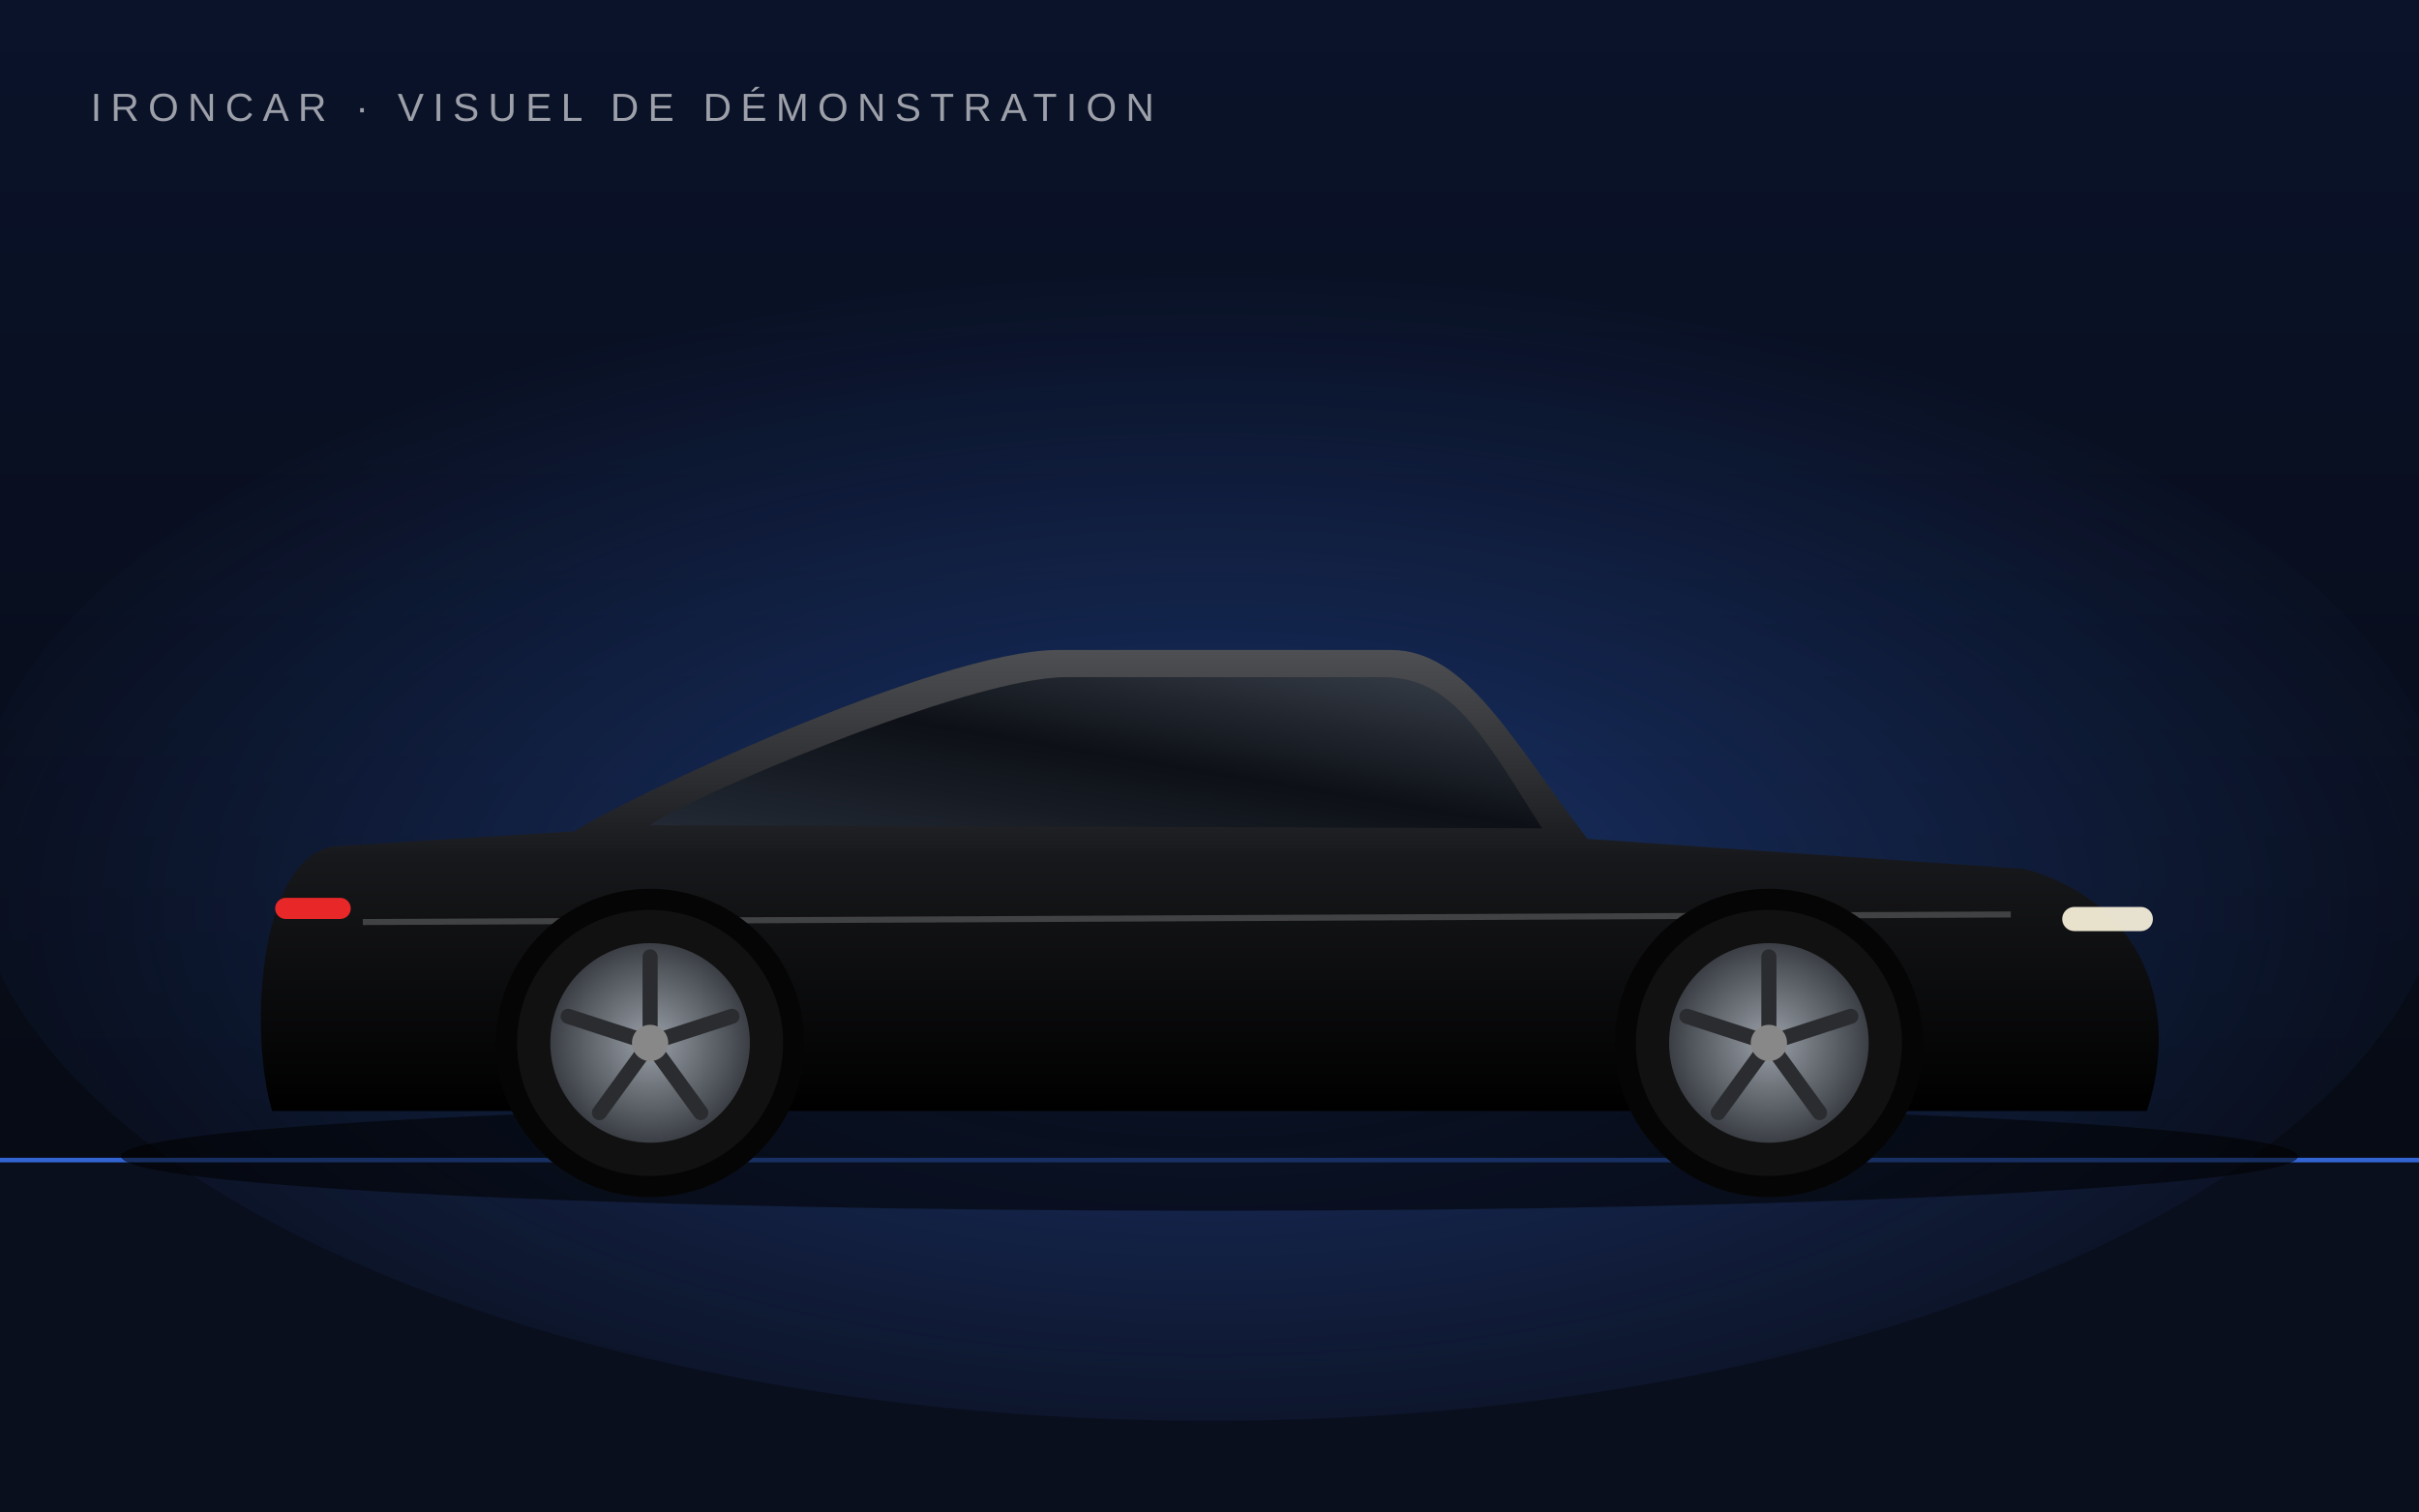
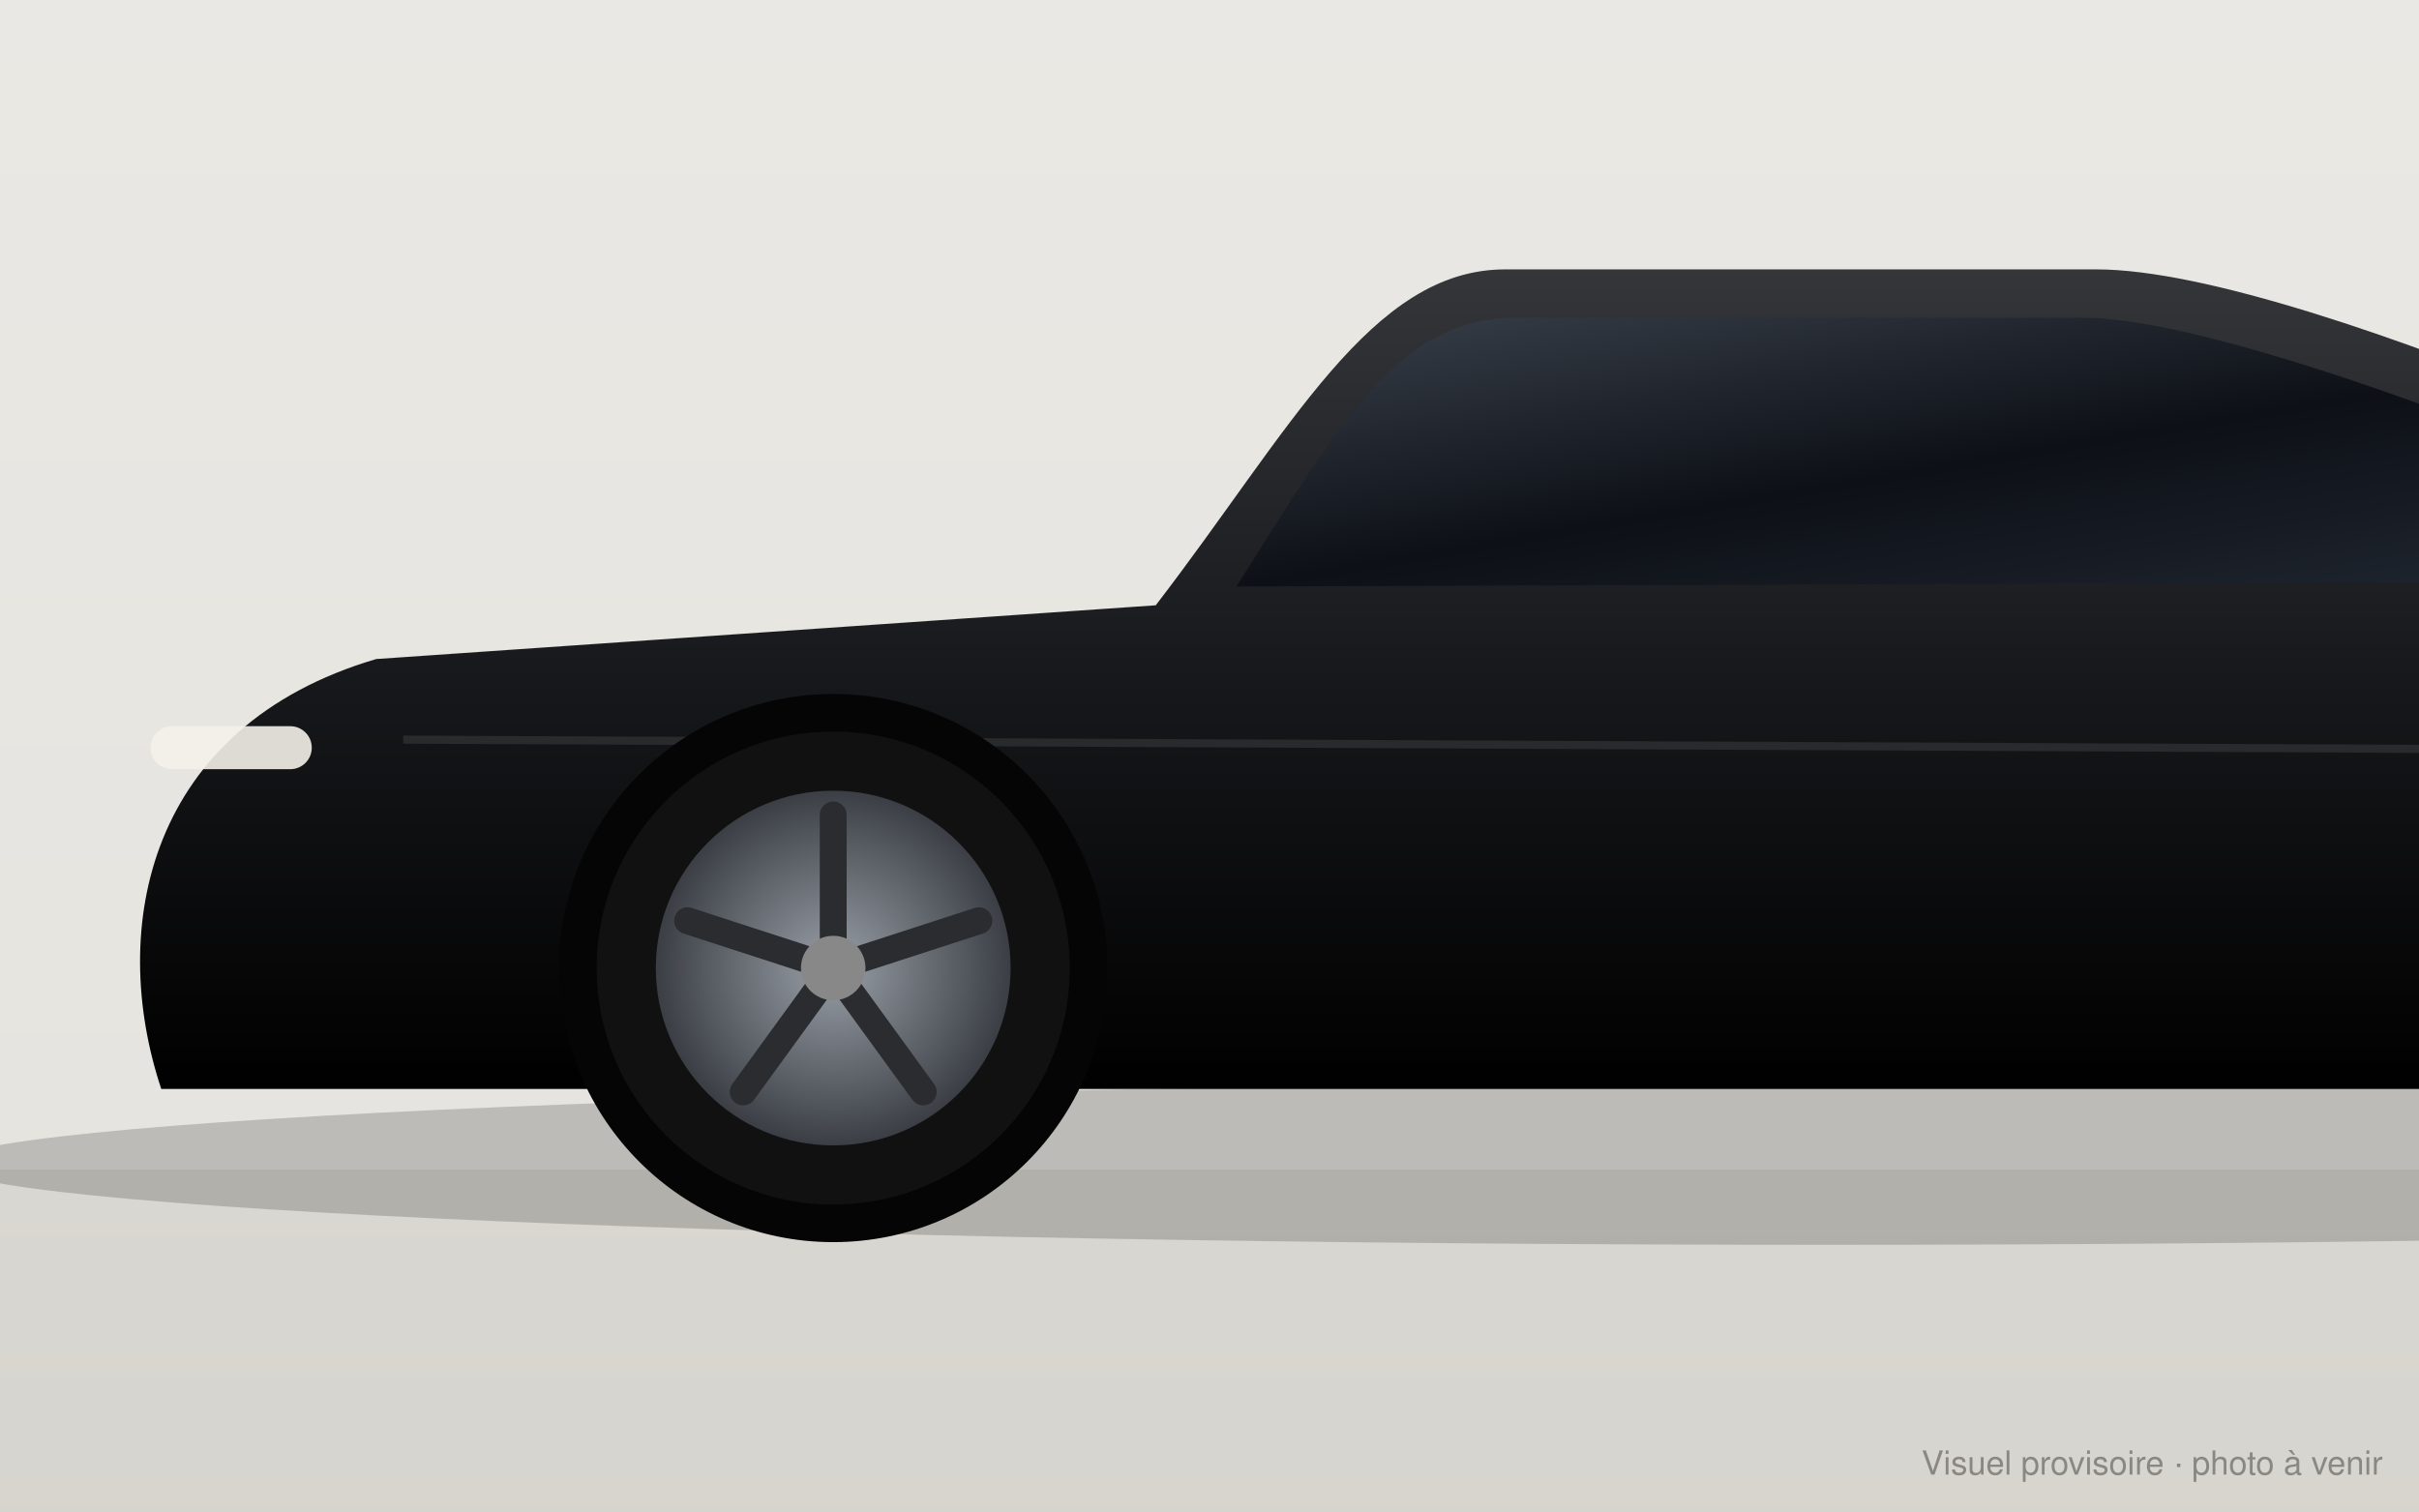
- <svg xmlns="http://www.w3.org/2000/svg" viewBox="0 0 1600 1000" width="1600" height="1000">
+ <svg xmlns="http://www.w3.org/2000/svg" viewBox="120 330 900 562" width="1600" height="1000">
  <defs>
-     <linearGradient id="bg" x1="0" y1="0" x2="0" y2="1">
-       <stop offset="0" stop-color="#0b1530" />
-       <stop offset="1" stop-color="#050608" />
+     <linearGradient id="wall" x1="0" y1="0" x2="0" y2="1">
+       <stop offset="0" stop-color="#eeede9" />
+       <stop offset="1" stop-color="#e2e0db" />
    </linearGradient>
-     <radialGradient id="spot" cx=".5" cy=".55" r=".55">
-       <stop offset="0" stop-color="#3d7bff" stop-opacity=".35" />
-       <stop offset="1" stop-color="#3d7bff" stop-opacity="0" />
-     </radialGradient>
+     <linearGradient id="floor" x1="0" y1="0" x2="0" y2="1">
+       <stop offset="0" stop-color="#d9d7d1" />
+       <stop offset="1" stop-color="#cfcdc6" />
+     </linearGradient>
  </defs>
-   <rect x="-200" y="-200" width="2000" height="1400" fill="url(#bg)" />
-   <rect x="-200" y="765" width="2000" height="500" fill="#0a0f1e" />
-   <ellipse cx="800" cy="560" rx="820" ry="380" fill="url(#spot)" />
-   <rect x="-200" y="766" width="2000" height="3" fill="#3d7bff" opacity=".8" />
-   <g transform="translate(1600 0) scale(-1 1)">
+   <rect x="-200" y="-200" width="2000" height="1400" fill="url(#wall)" />
+   <rect x="-200" y="765" width="2000" height="500" fill="url(#floor)" />
+   <g>
    <defs>
      <linearGradient id="paint" x1="0" y1="0" x2="0" y2="1">
-         <stop offset="0" stop-color="#4e4f52" />
-         <stop offset=".45" stop-color="#17181b" />
+         <stop offset="0" stop-color="#353639" />
+         <stop offset=".5" stop-color="#17181b" />
        <stop offset="1" stop-color="#000000" />
      </linearGradient>
      <linearGradient id="glass" x1="0" y1="0" x2="1" y2="1">
        <stop offset="0" stop-color="#3a414c" />
        <stop offset=".5" stop-color="#0d1016" />
        <stop offset="1" stop-color="#232a35" />
      </linearGradient>
      <radialGradient id="rim">
        <stop offset="0" stop-color="#9aa0a8" />
        <stop offset="1" stop-color="#3b3f45" />
      </radialGradient>
    </defs>
-     <ellipse cx="800" cy="765" rx="720" ry="36" fill="#000" opacity=".55" />
+     <ellipse cx="800" cy="763" rx="700" ry="30" fill="#000" opacity=".18" />
    <path d="M180,735 C160,675 175,600 260,575     L550,555 C600,490 630,430 680,430     L900,430 C980,430 1190,530 1220,550     L1380,560 C1430,570 1435,685 1420,735 Z" fill="url(#paint)" />
    <path d="M580,548 C620,485 640,448 685,448     L895,448 C960,448 1150,530 1170,546 Z" fill="url(#glass)" />
-     <path d="M270,605 L1360,610" stroke="#717275" stroke-opacity=".5" stroke-width="4" />
-     <rect x="176" y="600" width="60" height="16" rx="8" fill="#fff7e0" opacity=".9" />
-     <rect x="1368" y="594" width="50" height="14" rx="7" fill="#ff2a2a" opacity=".9" />
+     <path d="M270,605 L1360,610" stroke="#535457" stroke-opacity=".35" stroke-width="3" />
+     <rect x="176" y="600" width="60" height="16" rx="8" fill="#f4f1ea" opacity=".9" />
+     <rect x="1368" y="594" width="50" height="14" rx="7" fill="#9c1c1c" opacity=".85" />
    <circle cx="430" cy="690" r="102" fill="#050505" />
    <circle cx="430" cy="690" r="88" fill="#111" />
    <circle cx="430" cy="690" r="66" fill="url(#rim)" />
    <rect x="425" y="628" width="10" height="58" rx="5" fill="#2a2c30" transform="rotate(0 430 690)" />
    <rect x="425" y="628" width="10" height="58" rx="5" fill="#2a2c30" transform="rotate(72 430 690)" />
    <rect x="425" y="628" width="10" height="58" rx="5" fill="#2a2c30" transform="rotate(144 430 690)" />
    <rect x="425" y="628" width="10" height="58" rx="5" fill="#2a2c30" transform="rotate(216 430 690)" />
    <rect x="425" y="628" width="10" height="58" rx="5" fill="#2a2c30" transform="rotate(288 430 690)" />
    <circle cx="430" cy="690" r="12" fill="#888" />
    <circle cx="1170" cy="690" r="102" fill="#050505" />
    <circle cx="1170" cy="690" r="88" fill="#111" />
    <circle cx="1170" cy="690" r="66" fill="url(#rim)" />
    <rect x="1165" y="628" width="10" height="58" rx="5" fill="#2a2c30" transform="rotate(0 1170 690)" />
    <rect x="1165" y="628" width="10" height="58" rx="5" fill="#2a2c30" transform="rotate(72 1170 690)" />
    <rect x="1165" y="628" width="10" height="58" rx="5" fill="#2a2c30" transform="rotate(144 1170 690)" />
    <rect x="1165" y="628" width="10" height="58" rx="5" fill="#2a2c30" transform="rotate(216 1170 690)" />
    <rect x="1165" y="628" width="10" height="58" rx="5" fill="#2a2c30" transform="rotate(288 1170 690)" />
    <circle cx="1170" cy="690" r="12" fill="#888" />
  </g>
-   <text x="60" y="80" font-family="Arial, sans-serif" font-size="26" letter-spacing="6" fill="#fff" opacity=".6">IRONCAR · VISUEL DE DÉMONSTRATION</text>
+   <text x="1006.5" y="878.512" text-anchor="end" font-family="Helvetica, Arial, sans-serif" font-size="12.375" fill="#8a8882">Visuel provisoire · photo à venir</text>
</svg>
